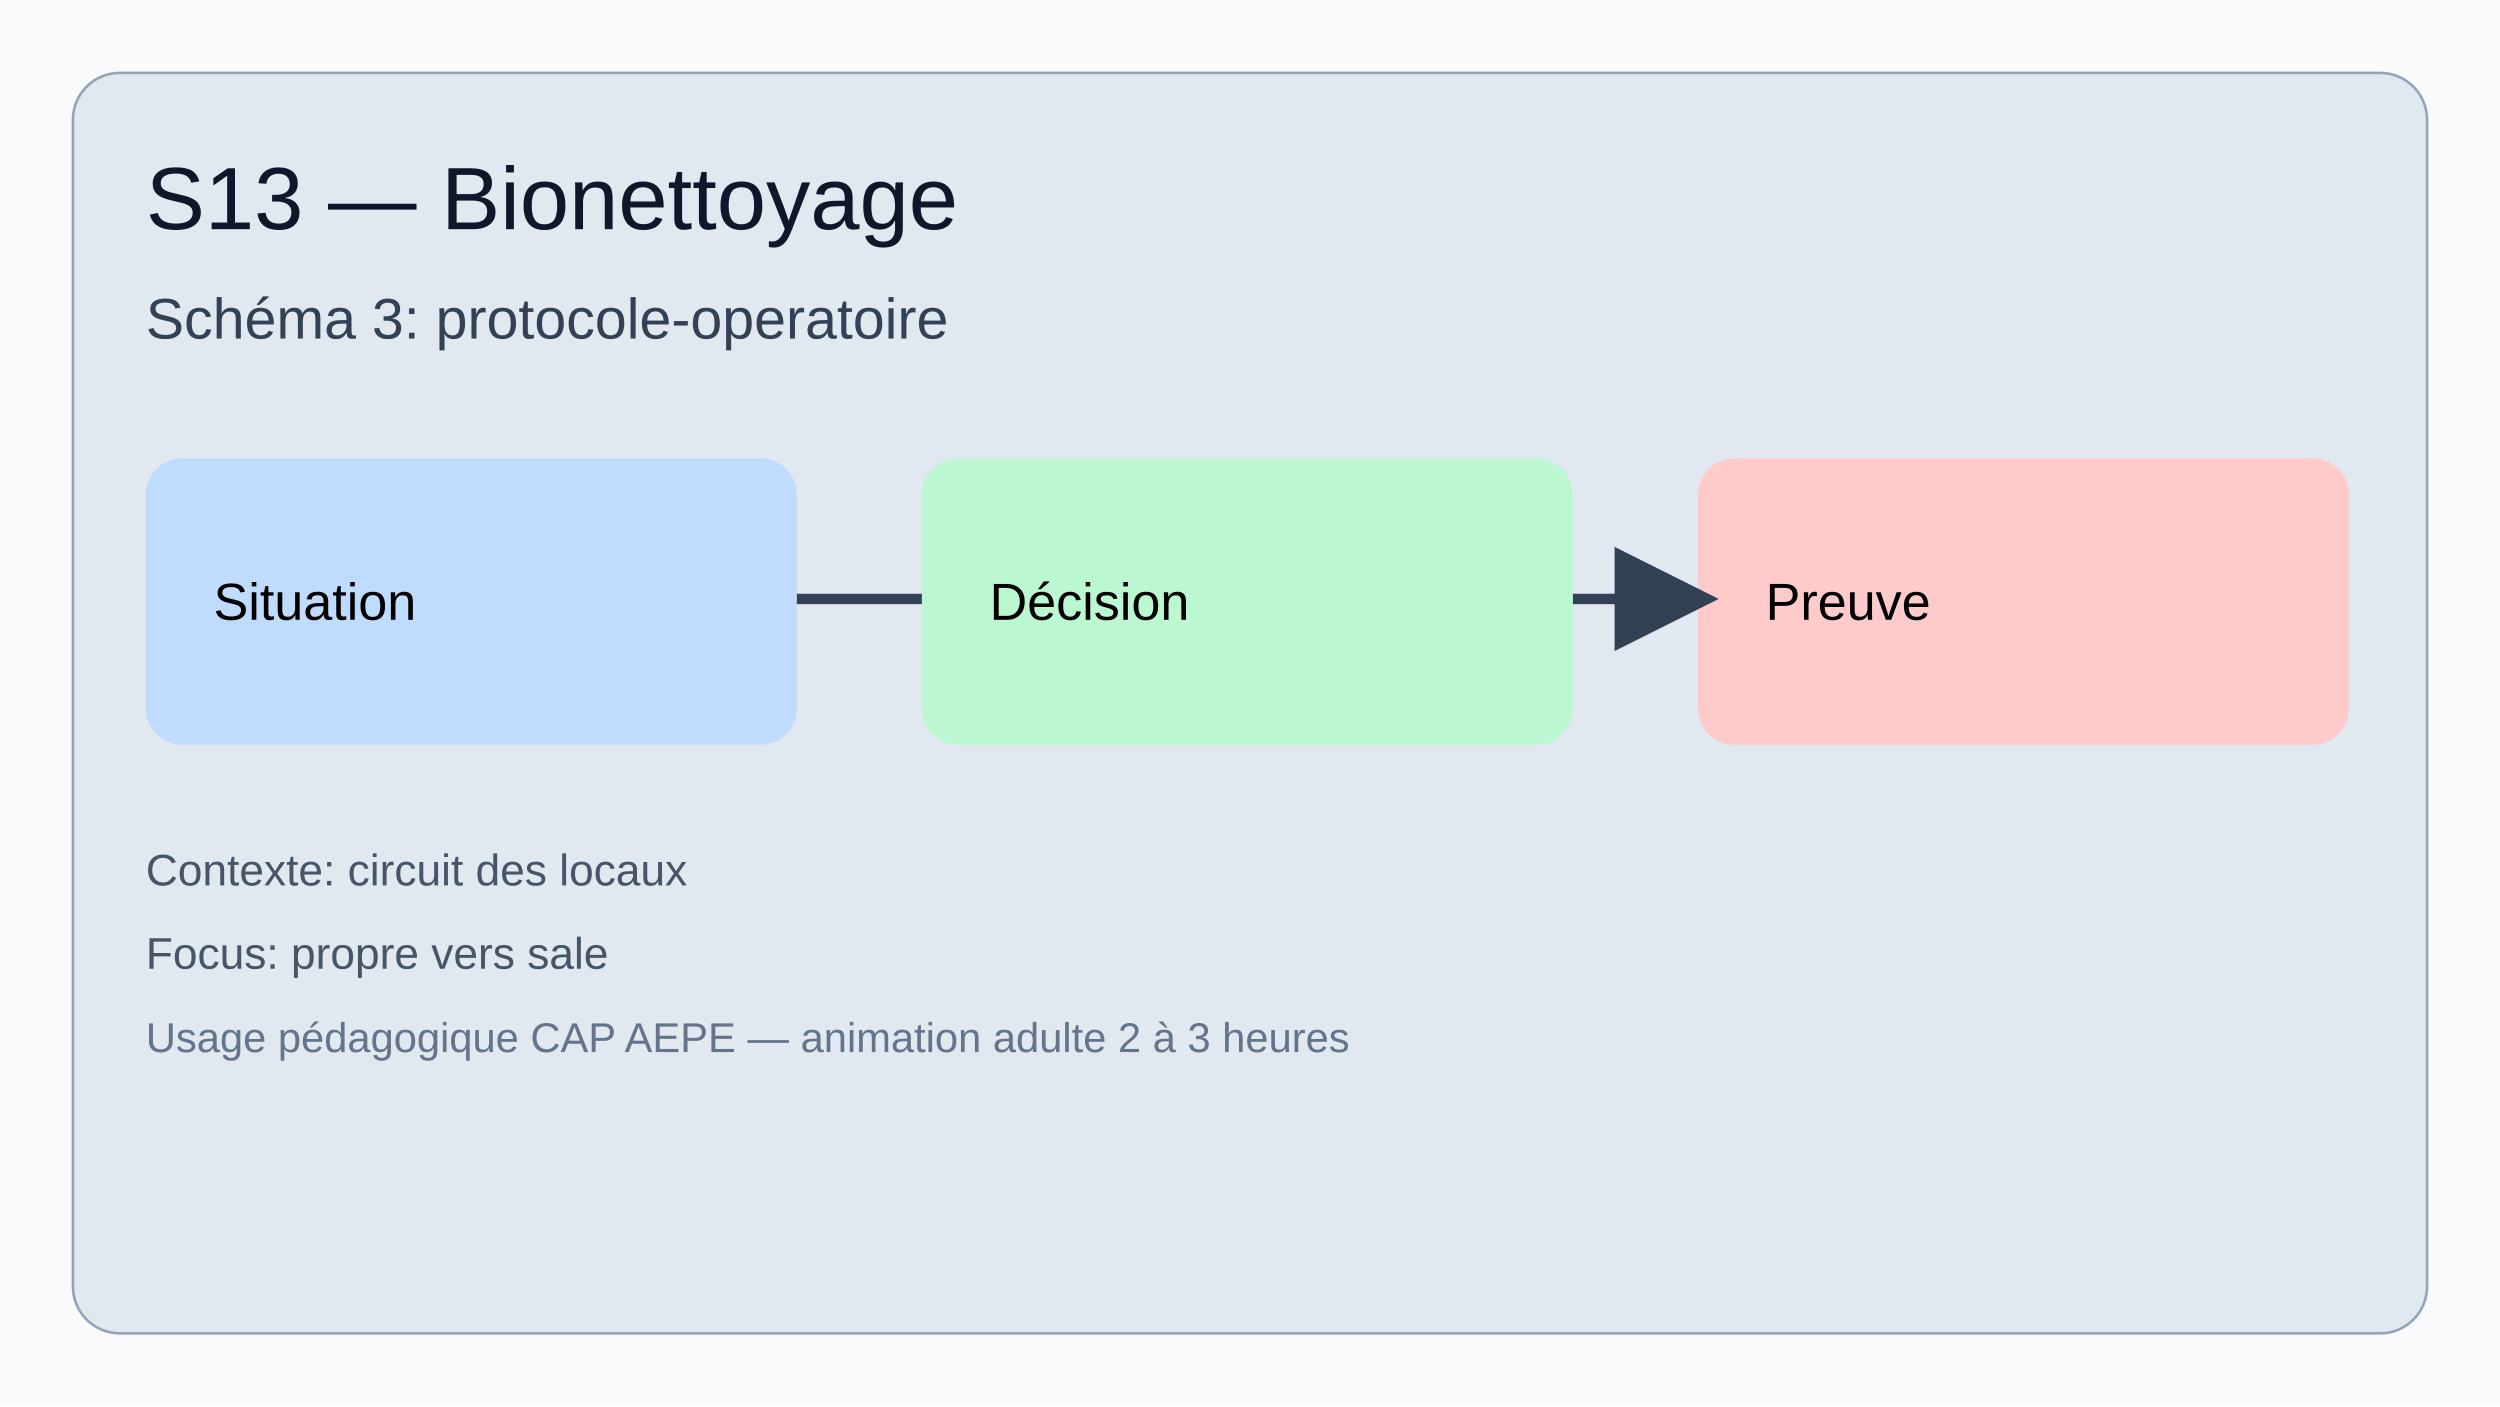
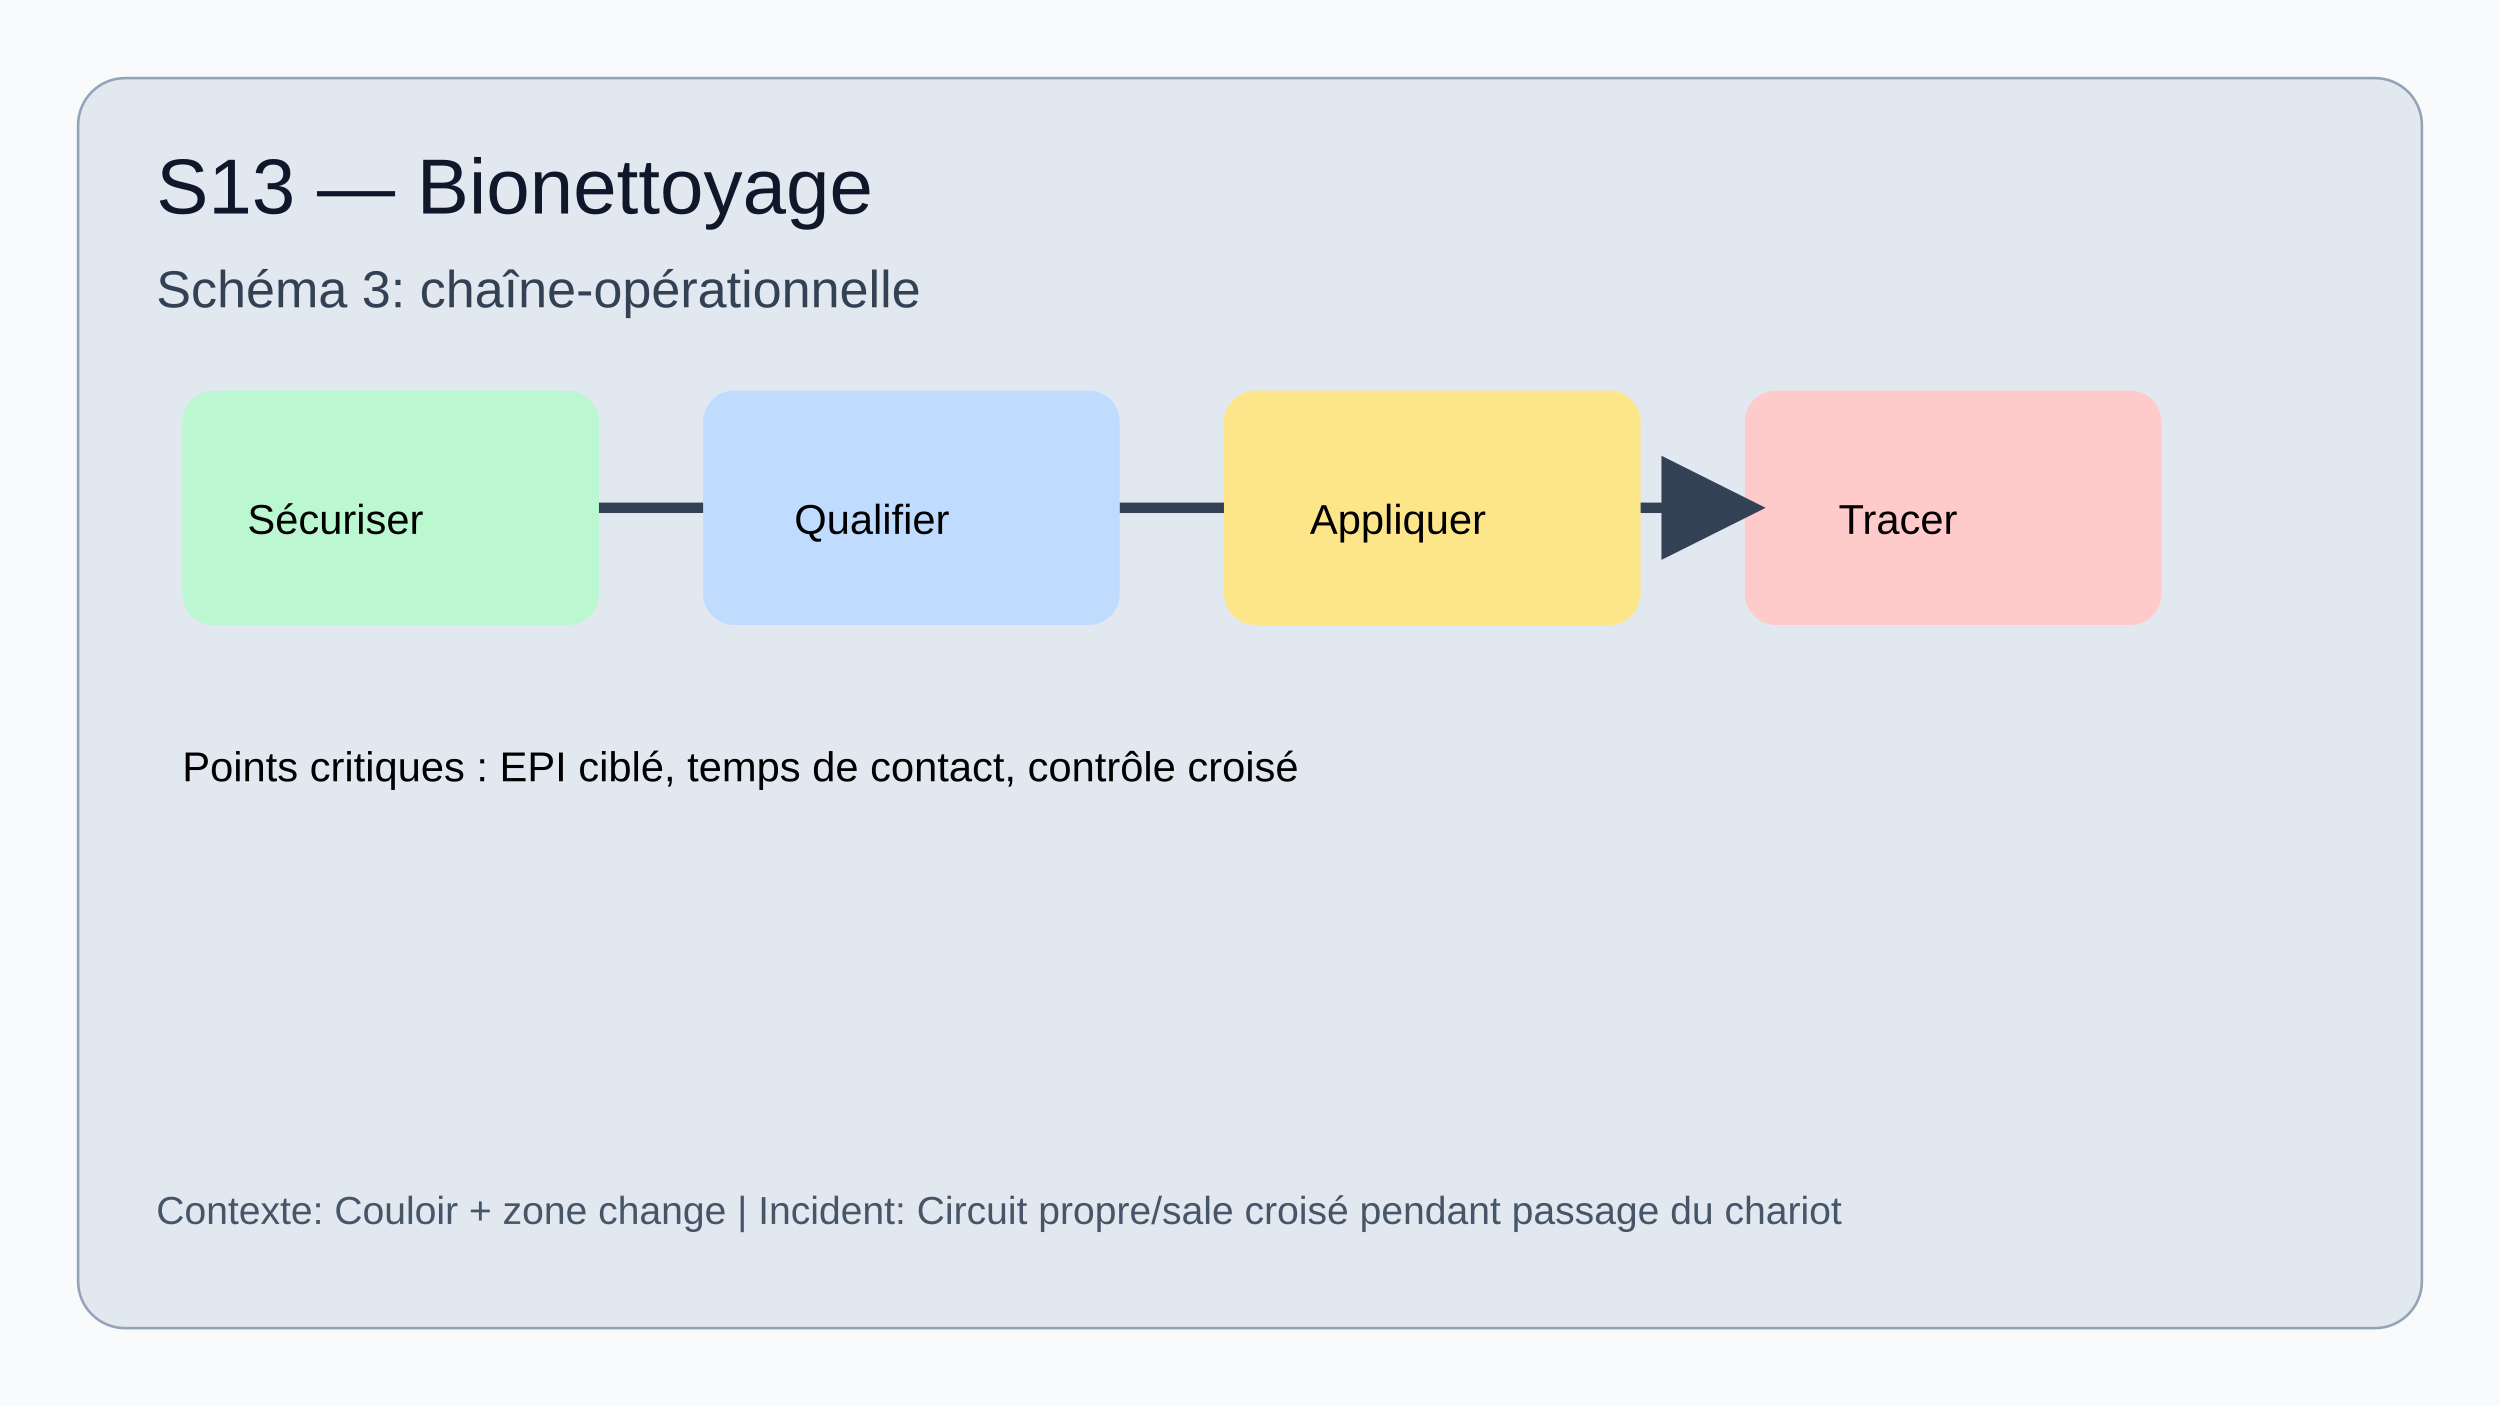
<svg xmlns="http://www.w3.org/2000/svg" viewBox="0 0 960 540">
  <rect width="960" height="540" fill="#f8fafc" />
-   <rect x="28" y="28" width="904" height="484" rx="18" fill="#e2e8f0" stroke="#94a3b8" />
-   <text x="56" y="88" font-family="Arial" font-size="34" fill="#0f172a">S13 — Bionettoyage</text>
-   <text x="56" y="130" font-family="Arial" font-size="22" fill="#334155">Schéma 3: protocole-operatoire</text>
-   <rect x="56" y="176" width="250" height="110" rx="14" fill="#bfdbfe" />
-   <text x="82" y="238" font-family="Arial" font-size="20">Situation</text>
-   <rect x="354" y="176" width="250" height="110" rx="14" fill="#bbf7d0" />
-   <text x="380" y="238" font-family="Arial" font-size="20">Décision</text>
-   <rect x="652" y="176" width="250" height="110" rx="14" fill="#fecaca" />
-   <text x="678" y="238" font-family="Arial" font-size="20">Preuve</text>
-   <path d="M306 230h48M604 230h48" stroke="#334155" stroke-width="4" marker-end="url(#arr)" />
+   <rect x="30" y="30" width="900" height="480" rx="18" fill="#e2e8f0" stroke="#94a3b8" />
+   <text x="60" y="82" font-size="30" font-family="Arial" fill="#0f172a">S13 — Bionettoyage</text>
+   <text x="60" y="118" font-size="20" font-family="Arial" fill="#334155">Schéma 3: chaîne-opérationnelle</text>
+   <rect x="70" y="150" width="160" height="90" rx="12" fill="#bbf7d0" />
+   <text x="95" y="205" font-size="16" font-family="Arial">Sécuriser</text>
+   <rect x="270" y="150" width="160" height="90" rx="12" fill="#bfdbfe" />
+   <text x="305" y="205" font-size="16" font-family="Arial">Qualifier</text>
+   <rect x="470" y="150" width="160" height="90" rx="12" fill="#fde68a" />
+   <text x="503" y="205" font-size="16" font-family="Arial">Appliquer</text>
+   <rect x="670" y="150" width="160" height="90" rx="12" fill="#fecaca" />
+   <text x="706" y="205" font-size="16" font-family="Arial">Tracer</text>
+   <path d="M230 195h40M430 195h40M630 195h40" stroke="#334155" stroke-width="4" marker-end="url(#a)" />
+   <text x="70" y="300" font-size="16" font-family="Arial">Points critiques : EPI ciblé, temps de contact, contrôle croisé</text>
+   <text x="60" y="470" font-size="15" font-family="Arial" fill="#475569">Contexte: Couloir + zone change | Incident: Circuit propre/sale croisé pendant passage du chariot</text>
  <defs>
-     <marker id="arr" markerWidth="10" markerHeight="10" refX="8" refY="5" orient="auto">
+     <marker id="a" markerWidth="10" markerHeight="10" refX="8" refY="5" orient="auto">
      <polygon points="0,0 10,5 0,10" fill="#334155" />
    </marker>
  </defs>
-   <text x="56" y="340" font-family="Arial" font-size="17" fill="#475569">Contexte: circuit des locaux</text>
-   <text x="56" y="372" font-family="Arial" font-size="17" fill="#475569">Focus: propre vers sale</text>
-   <text x="56" y="404" font-family="Arial" font-size="16" fill="#64748b">Usage pédagogique CAP AEPE — animation adulte 2 à 3 heures</text>
</svg>
